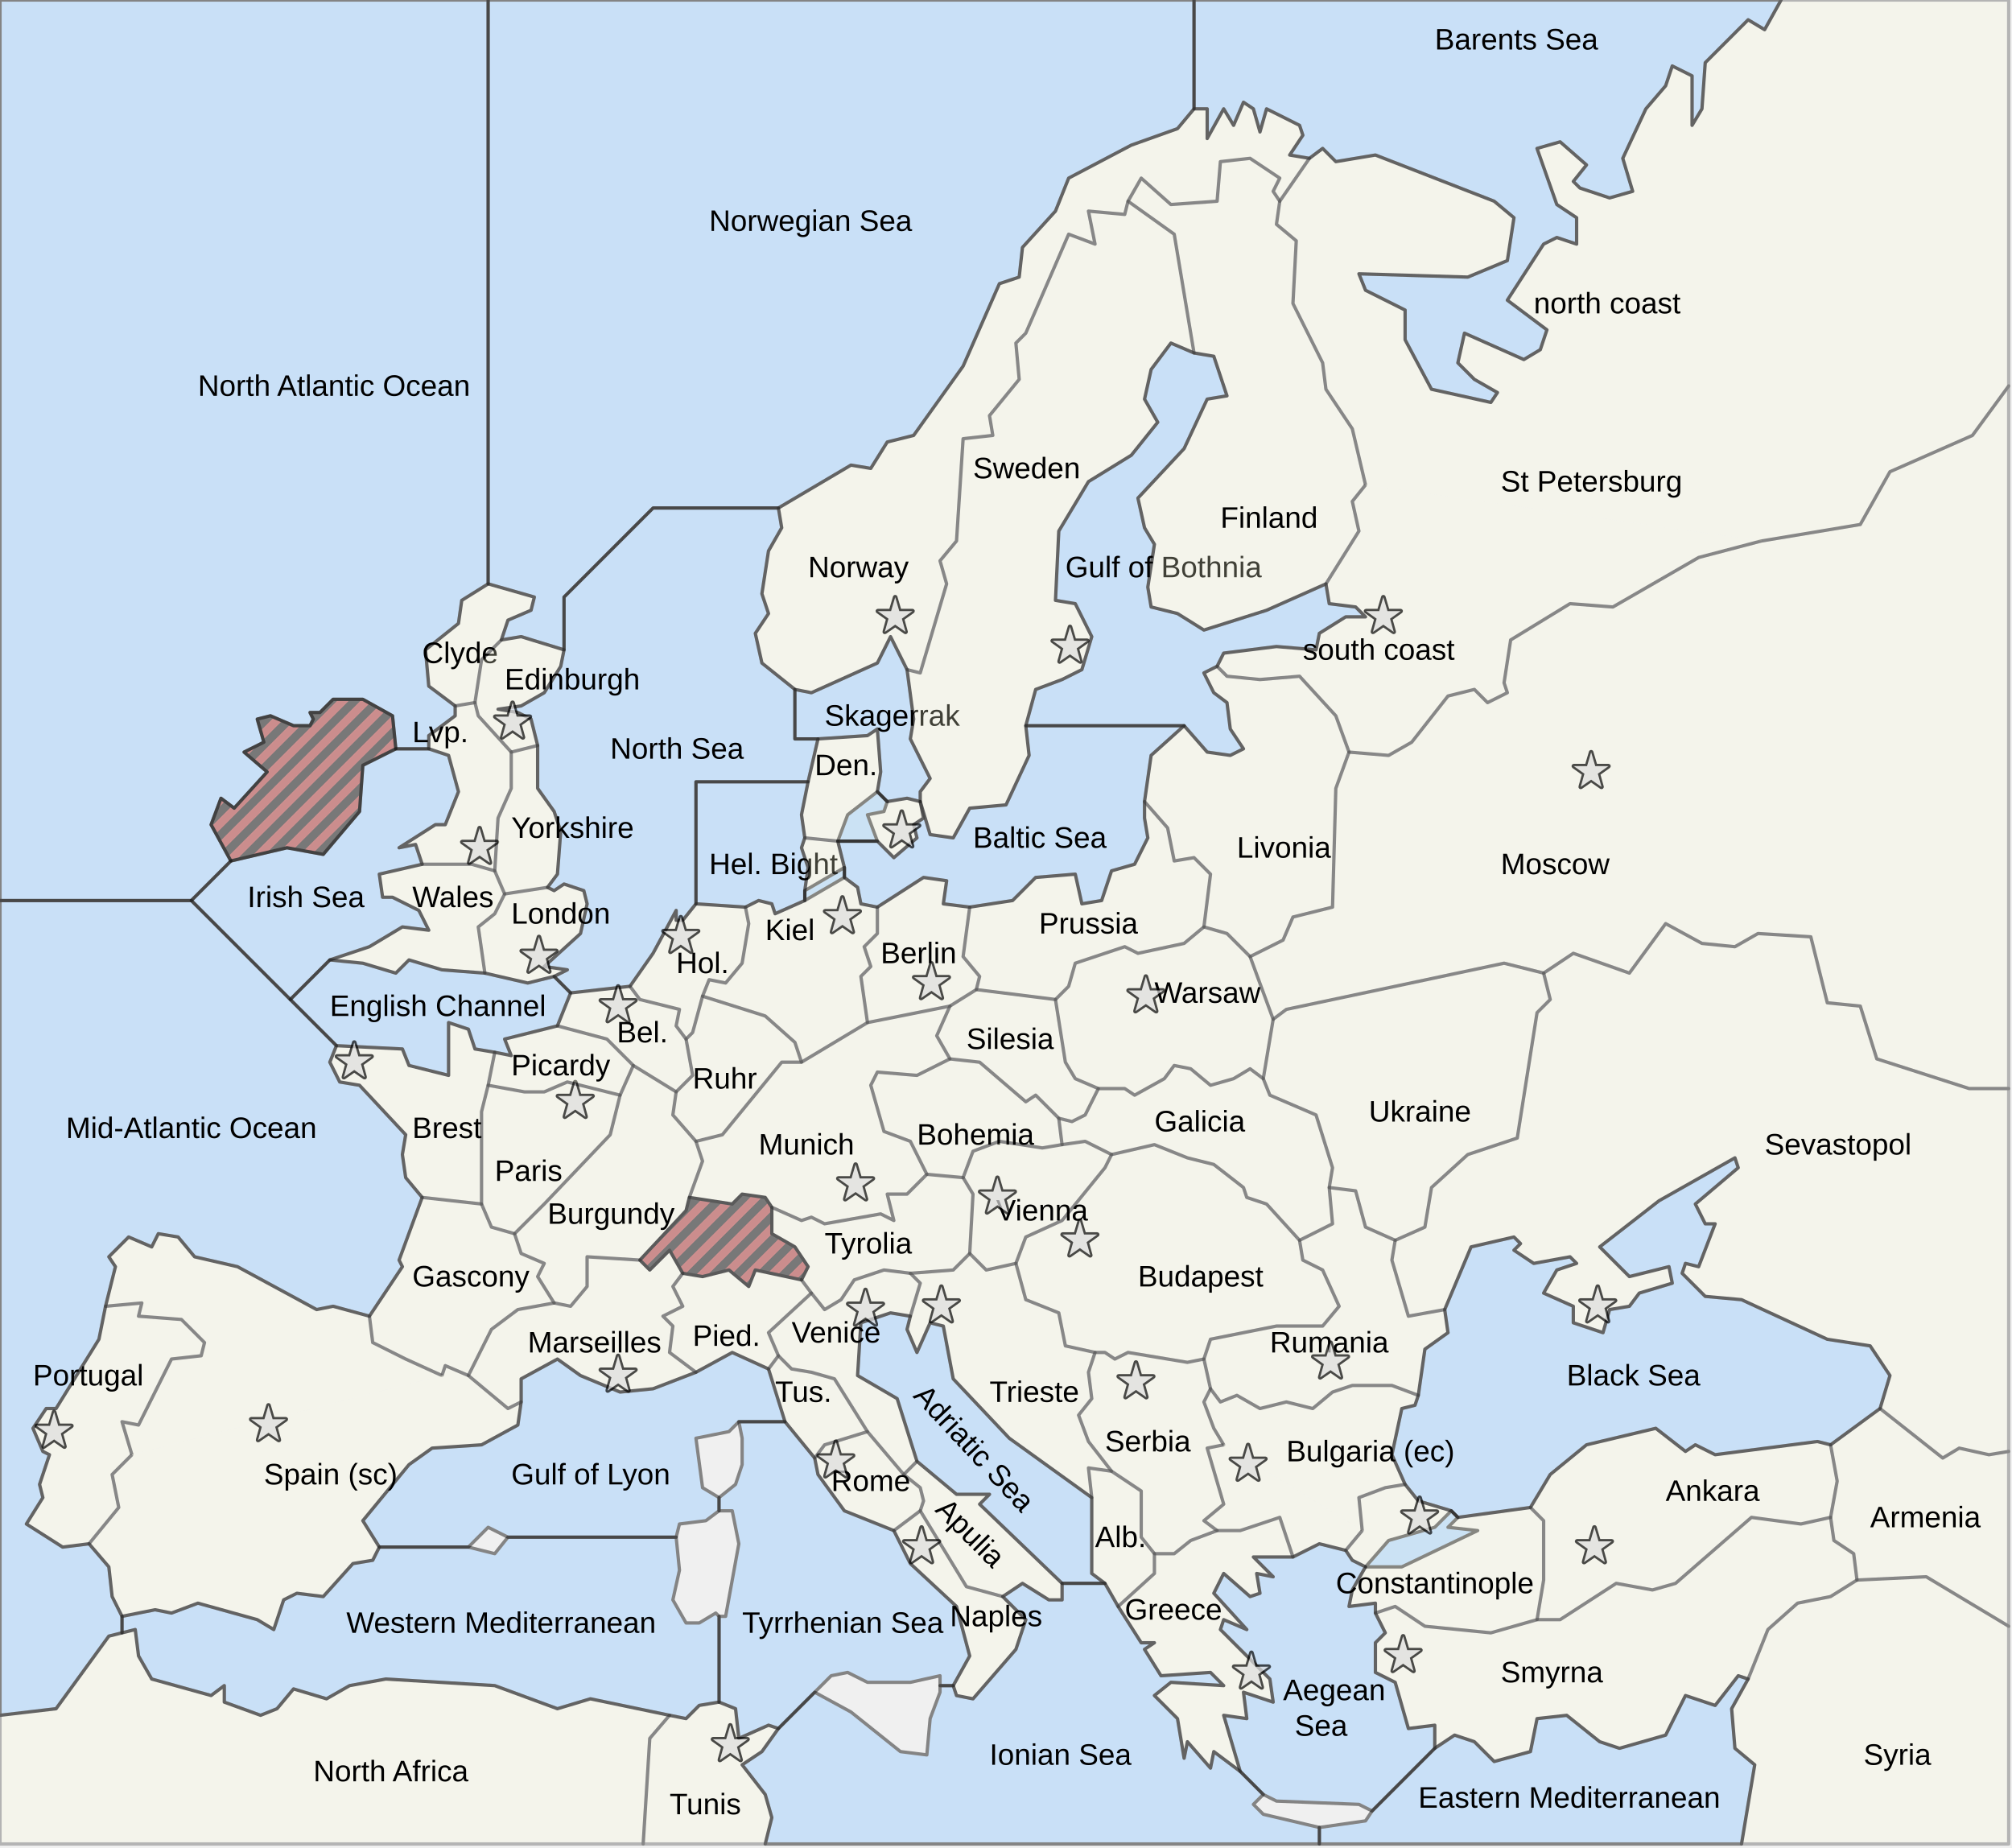
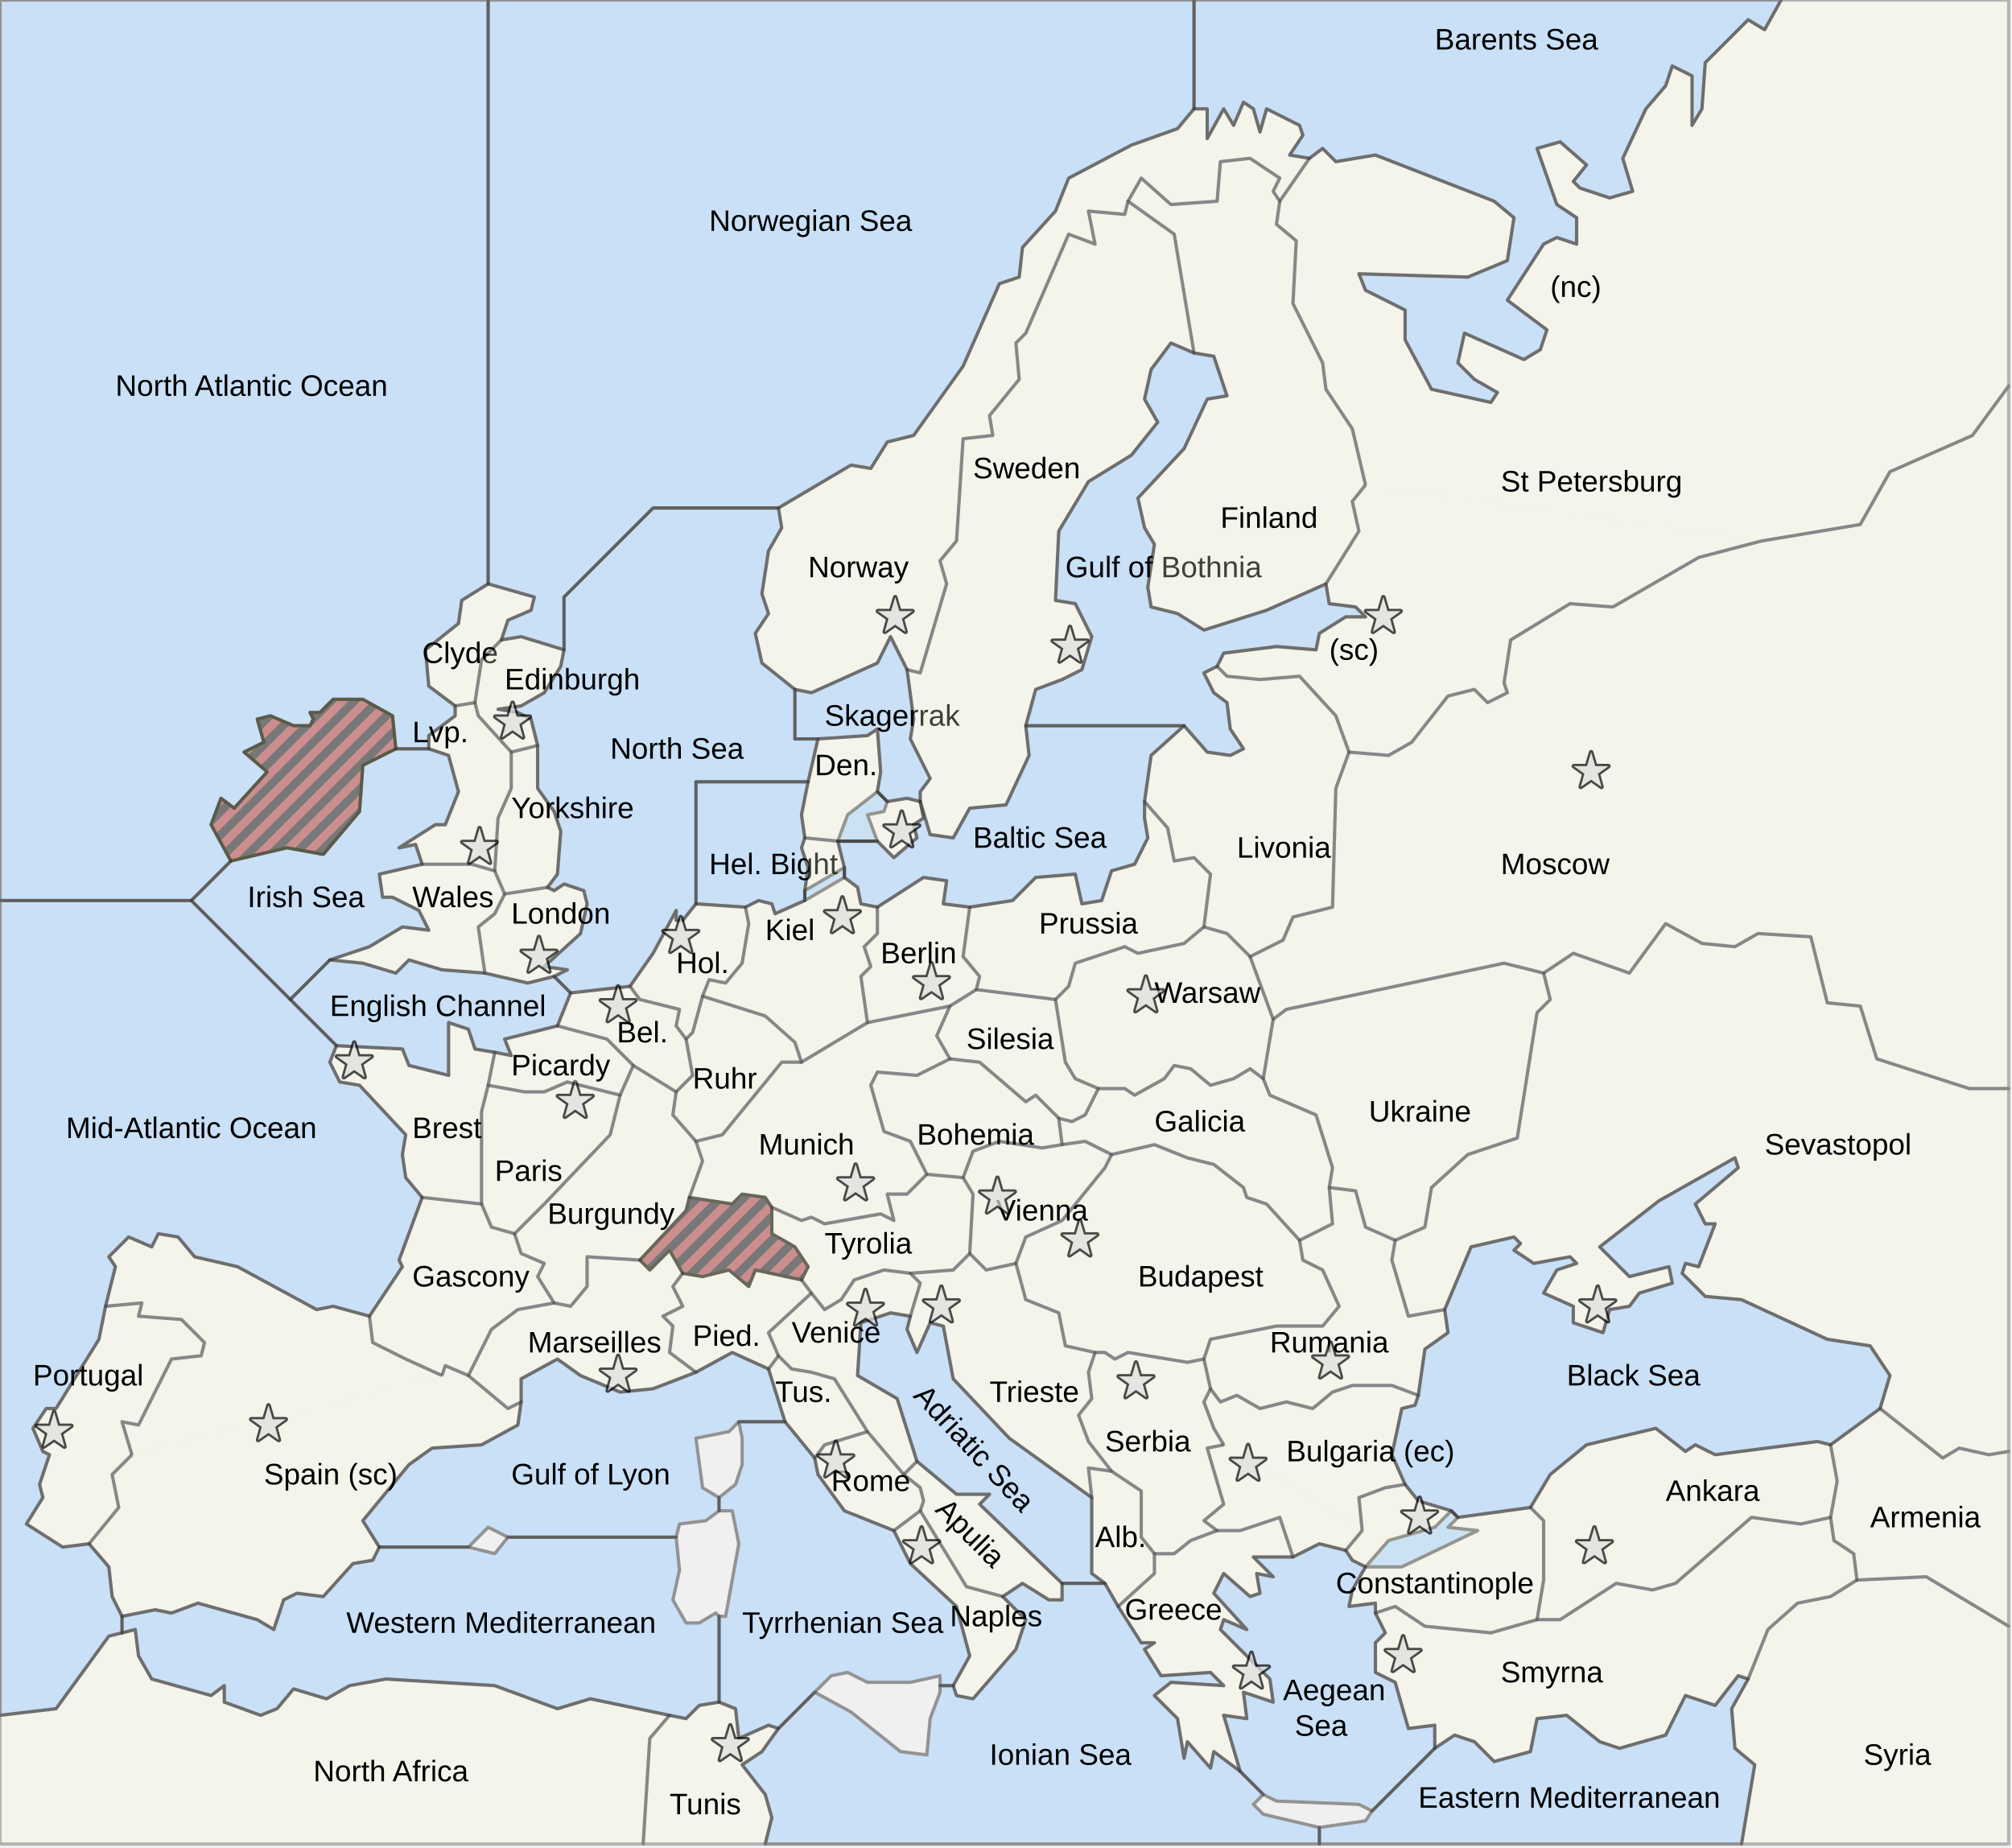
<svg xmlns="http://www.w3.org/2000/svg" viewBox="0 0 610 560" id="mapSvg">
  <defs>
    <style type="text/css">
- 		
- 			.l, .Unowned	{fill:#FFFFDD; stroke:black; stroke-linejoin:round; opacity: 0.25;}
- 			.w		{fill:#99CCFF; stroke:black; stroke-linejoin:round; opacity: 0.45;}
- 			.s		{fill:url(#diagonalHatch); stroke:black; stroke-linejoin:round; opacity: 0.5; }
+ 			.l, .Unowned	{fill:#FFFFDD; stroke:black; stroke-linejoin:round; opacity: 0.25}
+ 			.w		{fill:#99CCFF; stroke:#222; stroke-linejoin:round; opacity: 0.45;}
+ 			.s		{fill:url(#diagonalHatch); stroke:#220; stroke-linejoin:round; opacity: 0.5; }
			.sc {fill:#DDDDDD; stroke:black;}
- 			#A, #F, #sc {opacity: 0.7;}
+ 			#A, #F, #sc {opacity: 0.7; pointer-events: none;}
			text		{font-family:Arial,Helvetica,sans-serif; font-size:9px; text-shadow: -0.2px 0px #FFF; transform:translate(-5px, 0px)}

- 			.Austria	{fill:#FF0000; stroke:black}
+ 			.Austria	{fill:#FF77FF; stroke:black}
			.England	{fill:#0000FF; stroke:black}
			.France 	{fill:#00FFFF; stroke:black}
			.Germany	{fill:#808080; stroke:black}
			.Italy  	{fill:#00FF00; stroke:black}
- 			.Russia 	{fill:#008000; stroke:black}
- 			.Turkey 	{fill:#FFFF00; stroke:black}
+ 			.Russia 	{fill:#FFFF00; stroke:black}
+ 			.Turkey 	{fill:#FFFFFF; stroke:black}

- 			&lt;!-- Orders --&gt;
- 
+ 			
			.success { stroke: #1C1 }
			.bounce { stroke: #D50 }
			.move { stroke: #000 }
- 
- 		
	</style>
    <pattern id="diagonalHatch" width="5" height="10" patternTransform="rotate(45 0 0)" patternUnits="userSpaceOnUse">
      <rect x="0" y="0" width="10" height="10" style="fill:brown" />
      <line x1="0" y1="0" x2="0" y2="10" style="stroke:black; stroke-width:5" />
    </pattern>
  </defs>
  <g title="Adriatic_Sea" class="seaTile">
    <polygon class="w" points="322,480 297,456 300,453 290,453 278,443 272,424 260,417 261,401 270,398 276,399 275,403 278,410 282,401 286,402 289,418 306,436 331,454 331,477 335,480" />
    <g transform="rotate(47 280 427)">
      <text x="280" y="427">Adriatic Sea</text>
    </g>
  </g>
  <g title="Aegean_Sea" class="seaTile">
    <polygon class="w" points="376,537 371,520 378,521 377,513 386,516 385,509 370,494 371,491 378,494 368,483 371,477 379,484 382,483 381,477 386,478 380,472 392,472 400,468 408,470 410,473 414,475   410,482 409,487 417,486 417,489 420,495 417,498 417,507 423,510 427,524 435,523 435,530 416,549 412,547 387,546 383,544" />
    <text x="394" y="510">
      <tspan dx="0" dy=".6em">Aegean</tspan>
      <tspan dx="-30" dy="1.2em">Sea</tspan>
    </text>
  </g>
  <g title="Baltic_Sea" class="seaTile">
    <polygon class="w" points="266,255 271,260 278,254 277,250 280,248 279,243 282,253 289,254 294,245 305,244 312,229 311,220 359,220 349,229 347,243 347,248 348,254 344,262 337,264 334,273 328,274   326,265 314,266 307,273 294,275 286,274 287,267 280,266 266,275 261,274 260,269 256,266 256,263 254,255" />
    <text x="300" y="257">Baltic Sea</text>
  </g>
  <g title="Barents_Sea" class="seaTile">
    <polygon class="w" points="540 0 535,9 530,6 517,19 516,33 513,38 513,23 507,20 505,26 499,33 492,48 495,58 488,60 479,57 477,55 481,50 473,43 466,45 472,62 478,66 478,74 472,72 468,74 457,91   469,100 467,106 462,109 444,101 442,110 447,115 454,119 452,122 434,118 426,103 426,94 414,88 412,83 445,84 457,79 459,66 453,61 417,47 405,49 401,45 397,48 391,47 395,41 394,38 384,33 382,40   380,33 377,31 374,38 371,33 366,42 366,33 362,33 362,0" />
    <text x="440" y="15">Barents Sea</text>
  </g>
  <g title="Black_Sea" class="seaTile">
    <polygon class="w" points="440,458 430,455 426,450 422,441 425,427 429,426 430,423 432,409 439,404 438,397 446,378 459,375 461,377 459,379 465,383 476,381 478,383 472,385 468,392 477,396 477,401   486,404 488,397 494,396 497,392 507,389 506,384 494,387 485,378 503,364 526,351 527,354 514,365 517,371 520,371 515,384 511,383 510,386 517,393 528,394 554,406 567,408 573,417 570,427 555,438   551,437 520,441 514,438 511,440 502,433 481,438 470,447 464,457 442,460" />
    <text x="480" y="420">Black Sea</text>
  </g>
  <g title="Eastern_Mediterranean" class="seaTile">
    <polygon class="w" points="435,530 441,526 447,528 453,534 464,531 466,521 475,520 485,528 491,530 505,526 511,514 520,517 527,508 530,509 525,518 526,530 532,535 528,559 400,559 400,554 414,552 416,549" />
    <text x="435" y="548">Eastern Mediterranean</text>
  </g>
  <g title="English_Channel" class="seaTile">
    <polygon class="w" points="173,301 169,311 153,315 155,320 150,319 144,318 142,312 136,310 136,326 124,323 122,318 102,317 88,303 100,291 110,292 120,295 124,291 134,294 147,295 160,298 168,296" />
    <text x="105" y="308">English Channel</text>
  </g>
  <g title="Gulf_of_Lyon" class="seaTile">
    <polygon class="w" points="115,469 110,461 124,444 131,439 146,438 157,432 158,425 158,418 169,412 176,417 188,422 198,421 211,416 222,410 233,415 238,431 224,431 221,434 211,436 213,451 218,454   218,458 214,461 206,462 205,466 154,466 148,463 142,469" />
    <text x="160" y="450">Gulf of Lyon</text>
  </g>
  <g title="Gulf_of_Bothnia" class="seaTile">
    <polygon class="w" points="311,220 314,209 322,206 328,203 331,193 326,183 320,182 321,161 330,146 343,138 351,128 347,121 349,112 355,104 362,107 368,108 372,120 366,121 359,136 345,151 347,160   350,165 348,178 349,184 357,186 365,191 384,185 402,177 403,183 411,184 414,187 408,187 400,192 399,197 387,196 371,198 369,202 365,204 368,210 372,213 373,221 377,227 373,229 366,228 359,220" />
    <text x="328" y="175">Gulf of Bothnia</text>
  </g>
  <g title="Helgoland_Bight" class="seaTile">
    <polygon class="w" points="245,237 243,247 244,254 243,257 245,263 244,270 244,273 235,277 234,274 230,273 226,275 211,274 211,237" />
    <text x="220" y="265">Hel. Bight</text>
  </g>
  <g title="Ionian_Sea" class="seaTile">
    <polygon class="w" points="289,511 290,514 295,515 308,500 311,491 304,484 310,480 318,485 322,485 322,480 335,480 339,487 346,498 350,498 347,500 352,508 367,507 371,511 355,510 350,514 357,521   359,533 360,528 367,536 368,531 376,537 383,544 380,547 383,550 400,554 400,559 232,559 234,551 232,544 225,535 231,531 236,524 247,513 258,519 273,531 281,532 282,521 285,513 285,511" />
    <text x="305" y="535">Ionian Sea</text>
  </g>
  <g title="Irish_Sea" class="seaTile">
    <polygon class="w" points="100,291 112,287 122,281 130,282 127,276 119,272 116,272 115,265 128,262 126,256 121,257 132,250 135,250 139,240 136,229 130,227 120,227 110,232 109,246 98,259 87,257   70,261 58,273 88,303" />
    <text x="80" y="275">Irish Sea</text>
  </g>
  <g title="Mid_Atlantic_Ocean" class="seaTile">
    <polygon class="w" points="102,317 100,322 103,328 109,329 123,344 122,350 123,357 128,363 121,382 122,384 112,399 101,396 96,397 72,384 59,381 54,375 48,374 46,378 39,375 33,381 35,384 32,396   30,406 17,427 14,427 10,433 13,440 15,441 12,450 13,454 8,462 19,469 27,468 33,475 34,484 37,490 37,495 33,496 17,518 0,520 0,273 58,273" />
    <text x="25" y="345">Mid-Atlantic Ocean</text>
  </g>
  <g title="North_Atlantic_Ocean" class="seaTile">
    <polygon class="w" points="70,261 64,250 67,242 71,245 81,234 74,228 80,225 78,218 82,217 89,220 94,220 95,218 94,216 97,216 101,212 110,212 119,217 120,227 130,227 130,223 138,217 138,214   130,208 129,197 139,189 140,182 148,177 148,0 0,0 0,273 58,273" />
-     <text x="65" y="120">North Atlantic Ocean</text>
+     <text x="40" y="120">North Atlantic Ocean</text>
  </g>
  <g title="North_Sea" class="seaTile">
    <polygon class="w" points="168,296 172,294 165,293 176,283 178,274 177,270 171,268 168,270 166,269 169,265 170,252 168,246 163,239 163,226 161,218 157,216 151,215 158,214 165,210 170,202 171,197 171,181   198,154 236,154 237,160 233,167 231,180 233,186 229,192 231,201 241,209 241,224 248,224 245,237 211,237 211,274 207,279 205,279 205,276 198,289 191,299 173,301" />
    <text x="190" y="230">North Sea</text>
  </g>
  <g title="Norwegian_Sea" class="seaTile">
    <polygon class="w" points="362,33 357,39 343,44 324,54 320,64 310,75 309,84 303,86 292,111 277,132 269,134 264,142 258,141 236,154 198,154 171,181 171,197 158,193 152,194 154,188 161,185 162,181   148,177 148,0 362,0" />
    <text x="220" y="70">Norwegian Sea</text>
  </g>
  <g title="Skagerrak" class="seaTile">
    <polygon class="w" points="241,209 246,210 266,201 270,193 275,203 277,218 276,224 282,236 279,240 279,243 275,242 269,243 266,240 267,234 266,221 263,223 248,224 241,224" />
    <text x="255" y="220">Skagerrak</text>
  </g>
  <g title="Tyrrhenian_Sea" class="seaTile">
    <polygon class="w" points="238,431 247,442 248,447 256,458 271,464 276,474 290,487 294,502 289,511 285,511 285,508 276,510 263,510 257,507 252,508 247,513 236,524 233,523 224,527 223,518   218,516 218,490 220,490 224,468 222,458 218,458 218,454 223,450 225,444 225,436 224,431" />
    <text x="230" y="495">Tyrrhenian Sea</text>
  </g>
  <g title="Western_Mediterranean" class="seaTile">
    <polygon class="w" points="37,490 47,488 52,489 60,486 78,491 83,494 86,485 90,483 98,484 107,474 113,473 115,469 142,469 150,471 154,466 205,466 206,476 204,485 208,492 212,492 217,489 218,490   218,516 212,517 208,521 203,520 179,515 169,518 150,511 117,509 106,511 99,515 89,512 84,518 79,520 68,516 68,511 64,514 46,509 42,502 41,494 37,495" />
    <text x="110" y="495">Western Mediterranean</text>
  </g>
  <g title="Switzerland" class="landTile">&gt;
	<polygon class="s" points="209,363 208,367 194,382 197,385 203,379 207,386 213,387 221,385 227,390 229,385 243,388 245,384 241,378 234,374 234,366 232,363 225,362 222,365" />
    <text x="215" y="378" />
  </g>
  <g title="Ireland" class="landTile">&gt;
	<polygon class="s" points="70,261 64,250 67,242 71,245 81,234 74,228 80,225 78,218 82,217 89,220 94,220 95,218 94,216 97,216 101,212 110,212 119,217 120,227 120,227 110,232 109,246 98,259 87,257" />
    <text x="215" y="378" />
  </g>
  <g title="Corsica" class="landTile">&gt;
	<polygon class="s" points="" />
    <text x="215" y="378" />
  </g>
  <g title="Sardinia" class="landTile">&gt;
	<polygon class="s" points="" />
    <text x="215" y="378" />
  </g>
  <g title="Mallorca" class="landTile">&gt;
	<polygon class="s" points="" />
    <text x="215" y="378" />
  </g>
  <g title="Sicily" class="landTile">&gt;
	<polygon class="s" points="" />
    <text x="215" y="378" />
  </g>
  <g title="Crete" class="landTile">&gt;
	<polygon class="s" points="" />
    <text x="215" y="378" />
  </g>
  <g title="Albania" class="landTile">&gt;
	<polygon class="l Albania" points="331,454 331,477 335,480 339,487 350,477 350,471 346,466 346,452 337,446 330,445" />
    <text x="337" y="469">Alb.</text>
  </g>
  <g title="Ankara" class="landTile">&gt;
	<polygon class="l Ankara" points="555,438 551,437 520,441 514,438 511,440 502,433 481,438 470,447 464,457 468,461 468,479 466,491 473,491 490,480 501,482 508,480 531,460 546,462 555,460 557,449" />
    <text x="510" y="455">Ankara</text>
    <use href="#SC" transform="translate(482,469)" />
  </g>
  <g title="Apulia" class="landTile">&gt;
	<polygon class="l Apulia" points="304,484 310,480 318,485 322,485 322,480 297,456 300,453 290,453 278,443 274,447 279,451 280,455 279,458 293,481" />
    <g transform="rotate(45 291 470)">
      <text x="282" y="467">Apulia</text>
    </g>
  </g>
  <g title="Armenia" class="landTile">&gt;
	<polygon class="l Armenia" points="609,493 584,478 563,479 562,471 556,467 555,460 557,449 555,438 570,427 589,442 594,439 603,441 609,440" />
    <text x="572" y="463">Armenia</text>
  </g>
  <g title="Belgium" class="landTile">&gt;
	<polygon class="l Belgium" points="191,299 194,303 206,306 205,311 208,315 210,326 205,331 192,323 184,315 169,311 173,301" />
    <text x="192" y="316">Bel.</text>
    <use href="#SC" transform="translate(186,305)" />
  </g>
  <g title="Berlin" class="landTile">&gt;
	<polygon class="l Berlin" points="294,275 286,274 287,267 280,266 266,275 266,283 262,287 264,293 261,296 263,310 288,305 296,300 297,296 292,290" />
    <text x="272" y="292">Berlin</text>
    <use href="#SC" transform="translate(281,298)" />
  </g>
  <g title="Bohemia" class="landTile">&gt;
	<polygon class="l Bohemia" points="281,356 276,346 268,343 264,329 266,325 278,326 288,321 297,322 311,334 314,332 321,339 322,347 316,348 303,346 295,349 292,357" />
    <text x="283" y="347">Bohemia</text>
  </g>
  <g title="Brest" class="landTile">&gt;
	<polygon class="l Brest" points="150,319 144,318 142,312 136,310 136,326 124,323 122,318 102,317 100,322 103,328 109,329 123,344 122,350 123,357 128,363 146,365 146,337 148,329" />
    <text x="130" y="345">Brest</text>
    <use href="#SC" transform="translate(106,322)" />
  </g>
  <g title="Budapest" class="landTile">&gt;
	<polygon class="l Budapest" points="394,376 395,382 401,385 406,396 401,402 387,402 367,406 365,412 360,413 342,410 338,412 335,410 332,410 323,408 321,398 311,394 308,383 311,375 322,370 335,354 337,350   350,347 360,351 368,353 377,360 378,363 384,365" />
    <text x="350" y="390">Budapest</text>
    <use href="#SC" transform="translate(326,376)" />
  </g>
  <g title="Bulgaria_(ec)" class="landTile">&gt;
	<polyline class="l" points="413,464 412,454 420,451 426,450 422,441 425,427 429,426 430,423 422,420 410,420 404,422 398,427 390,425 382,427 375,423 370,425 367,421 365,425 368,433 371,438" />
    <text x="395" y="443">Bulgaria (ec)</text>
  </g>
  <g title="Bulgaria__sc" class="landTile">&gt;
	<polyline class="l" points="371,438 366,439 371,456 365,461 369,464 376,464 388,460 392,472 400,468 408,470 413,464" />
    <use href="#SC" transform="translate(377,444)" />
  </g>
  <g title="Burgundy" class="landTile">&gt;
	<polygon class="l Burgundy" points="192,323 205,331 204,338 211,346 213,352 209,363 208,367 194,382 178,381 178,390 173,396 168,395 163,387 165,383 158,380 156,374 165,365 185,344 188,332" />
    <text x="171" y="371">Burgundy</text>
  </g>
  <g title="Clyde" class="landTile">&gt;
	<polygon class="l Clyde" points="138,214 130,208 129,197 139,189 140,182 148,177 162,181 161,185 154,188 152,194 146,200 144,213" />
    <text x="133" y="201">Clyde</text>
  </g>
  <g title="Constantinople" class="landTile">&gt;
	<polygon class="l Constantinople" points="408,470 410,473 414,475 410,482 409,487 417,486 417,489 423,487 432,493 452,495 466,491 468,479 468,461 464,457 442,460 440,458 430,455 426,450 420,451 412,454 413,464" />
    <polygon class="w" points="414,475 421,467 435,463 440,458 442,460 439,463 448,464 425,475" />
    <text x="410" y="483">Constantinople</text>
    <use href="#SC" transform="translate(429,460)" />
  </g>
  <g title="Denmark" class="landTile">&gt;
	<polygon class="l Denmark" points="279,243 275,242 269,243 266,240 267,234 266,221 263,223 248,224 245,237 243,247 244,254 254,255 266,255 271,260 278,254 277,250 280,248 " />
    <polygon class="w" points="269,243 268,246 263,247 266,255 254,255 257,247 266,240" />
    <text x="252" y="235">Den.</text>
    <use href="#SC" transform="translate(272,252)" />
  </g>
  <g title="Edinburgh" class="landTile">&gt;
	<polygon class="l Edinburgh" points="152,194 158,193 171,197 170,202 165,210 158,214 151,215 157,216 161,218 163,226 155,228 145,217 144,213 146,200" />
    <text x="158" y="209">Edinburgh</text>
    <use href="#SC" transform="translate(154,219)" />
  </g>
  <g title="Finland" class="landTile">&gt;
	<polygon class="l Finland" points="362,107 368,108 372,120 366,121 359,136 345,151 347,160 350,165 348,178 349,184 357,186 365,191 384,185 402,177 412,161 410,152 414,147 410,130 402,118 401,110 392,92   393,73 387,68 388,61 386,58 388,54 379,48 370,49 369,61 355,62 346,54 342,61 356,71" />
    <text x="375" y="160">Finland</text>
  </g>
  <g title="Galicia" class="landTile">&gt;
	<polygon class="l Galicia" points="333,330 341,330 344,332 353,327 356,323 361,324 367,329 374,327 379,324 383,327 385,332 399,338 404,354 403,360 404,371 394,376 384,365 378,363 377,360 368,353 360,351   350,347 337,350 329,346 322,347 321,339 322,347 321,339 325,340 329,338" />
    <text x="355" y="343">Galicia</text>
  </g>
  <g title="Gascony" class="landTile">&gt;
	<polygon class="l Gascony" points="128,363 121,382 122,384 112,399 113,407 123,412 134,417 135,414 142,417 149,403 157,397 168,395 163,387 165,383 158,380 156,374 149,372 146,365" />
    <text x="130" y="390">Gascony</text>
  </g>
  <g title="Greece" class="landTile">&gt;
	<polygon class="l Greece" points="339,487 346,498 350,498 347,500 352,508 367,507 371,511 355,510 350,514 357,521 359,533 360,528 367,536 368,531 376,537 371,520 378,521 377,513 386,516 385,509 370,494   371,491 378,494 368,483 371,477 379,484 382,483 381,477 386,478 380,472 392,472 388,460 376,464 369,464 361,467 356,471 350,471 350,477" />
    <text x="346" y="491">Greece</text>
    <use href="#SC" transform="translate(378,507)" />
  </g>
  <g title="Holland" class="landTile">&gt;
	<polygon class="l Holland" points="226,275 227,280 225,292 220,298 215,297 213,302 210,313 208,315 205,311 206,306 194,303 191,299 198,289 205,276 205,279 207,279 211,274" />
    <text x="210" y="295">Hol.</text>
    <use href="#SC" transform="translate(205,284)" />
  </g>
  <g title="Kiel" class="landTile">&gt;
	<polygon class="l Kiel" points="244,254 243,257 245,263 244,270 244,273 235,277 234,274 230,273 226,275 227,280 225,292 220,298 215,297 213,302 232,308 241,316 243,322 263,310 261,296 264,293   262,287 266,283 266,275 261,274 260,269 256,266 256,263 254,255" />
    <polygon class="w" points="244,270 244,273 256,266 256,263 " />
    <text x="237" y="285">Kiel</text>
    <use href="#SC" transform="translate(254,278)" />
  </g>
  <g title="Liverpool" class="landTile">&gt;
	<polygon class="l Liverpool" points="128,262 126,256 121,257 132,250 135,250 139,240 136,229 130,227 130,223 138,217 138,214 144,213 145,217 155,228 155,239 151,248 150,264 143,262" />
    <text x="130" y="225">Lvp.</text>
    <use href="#SC" transform="translate(144,257)" />
  </g>
  <g title="Livonia" class="landTile">&gt;
	<polygon class="l Livonia" points="369,202 365,204 368,210 372,213 373,221 377,227 373,229 366,228 359,220 349,229 347,243 354,251 356,261 362,260 367,265 365,281 372,283 379,290 389,285 392,278   404,275 405,239 409,228 405,217 394,205 382,206 372,205" />
    <text x="380" y="260">Livonia</text>
  </g>
  <g title="London" class="landTile">&gt;
	<polygon class="l London" points="166,269 168,270 171,268 177,270 178,274 176,283 165,293 172,294 168,296 160,298 147,295 145,281 150,277 153,271" />
    <text x="160" y="280">London</text>
    <use href="#SC" transform="translate(162,290)" />
  </g>
  <g title="Marseilles" class="landTile">&gt;
	<polygon class="l Marseilles" points="142,417 149,403 157,397 168,395 173,396 178,390 178,381 194,382 197,385 203,379 207,386 204,390 207,396 201,399 204,402 203,410 211,416 198,421 188,422 176,417   169,412 158,418 158,425 154,427" />
    <text x="165" y="410">Marseilles</text>
    <use href="#SC" transform="translate(186,417)" />
  </g>
  <g title="Moscow" class="landTile">&gt;
	<polygon class="l Moscow" points="609,117 598,132 573,143 564,159 534,164 515,169 489,184 476,183 458,194 456,207 457,210 451,213 447,209 439,211 428,225 421,229 409,228 405,239 404,275 392,278   389,285 379,290 386,309 390,306 456,292 468,295 477,289 494,295 505,280 516,286 526,287 533,283 549,284 554,304 564,305 569,321 597,330 609,330" />
    <text x="460" y="265">Moscow</text>
    <use href="#SC" transform="translate(481,234)" />
  </g>
  <g title="Munich" class="landTile">&gt;
	<polygon class="l Munich" points="234,366 243,370 246,369 250,371 267,368 271,370 269,362 275,362 281,356 276,346 268,343 264,329 266,325 278,326 288,321 284,314 288,305 263,310 243,322 237,322   219,344 211,346 213,352 209,363 222,365 225,362 232,363" />
    <text x="235" y="350">Munich</text>
    <use href="#SC" transform="translate(258,359)" />
  </g>
  <g title="Naples" class="landTile">&gt;
	<polygon class="l Naples" points="271,464 276,474 290,487 294,502 289,511 290,514 295,515 308,500 311,491 304,484 293,481 279,458" />
    <text x="293" y="493">Naples</text>
    <use href="#SC" transform="translate(278,469)" />
  </g>
  <g title="North_Africa" class="landTile">&gt;
	<polygon class="l North Africa" points="203,520 179,515 169,518 150,511 117,509 106,511 99,515 89,512 84,518 79,520 68,516 68,511 64,514 46,509 42,502 41,494 37,495 33,496 17,518 0,520 0,559 195,559 197,527" />
    <text x="100" y="540">North Africa</text>
  </g>
  <g title="Norway" class="landTile">&gt;
	<polygon class="l Norway" points="397,48 391,47 395,41 394,38 384,33 382,40 380,33 377,31 374,38 371,33 366,42 366,33 362,33 357,39 343,44 324,54 320,64 310,75 309,84 303,86 292,111 277,132 269,134   264,142 258,141 236,154 237,160 233,167 231,180 233,186 229,192 231,201 241,209 246,210 266,201 270,193 275,203 279,204 287,177 285,170 290,164 292,133 301,132 300,126 309,115 308,104 311,101   324,71 332,74 330,64 341,65 342,61 346,54 355,62 369,61 370,49 379,48 388,54 386,58 388,61" />
    <text x="250" y="175">Norway</text>
    <use href="#SC" transform="translate(270,187)" />
  </g>
  <g title="Paris" class="landTile">&gt;
	<polygon class="l Paris" points="146,365 149,372 156,374 165,365 185,344 188,332 172,328 165,331 159,331 148,329 146,337" />
    <text x="155" y="358">Paris</text>
    <use href="#SC" transform="translate(173,334)" />
  </g>
  <g title="Picardy" class="landTile">&gt;
	<polygon class="l Picardy" points="169,311 153,315 155,320 150,319 148,329 159,331 165,331 172,328 188,332 192,323 184,315" />
    <text x="160" y="326">Picardy</text>
  </g>
  <g title="Piedmont" class="landTile">&gt;
	<polygon class="l Piedmont" points="207,386 204,390 207,396 201,399 204,402 203,410 211,416 222,410 233,415 236,411 233,404 246,392 243,388 229,385 227,390 221,385 213,387" />
    <text x="215" y="408">Pied.</text>
  </g>
  <g title="Portugal" class="landTile">&gt;
	<polygon class="l Portugal" points="32,396 30,406 17,427 14,427 10,433 13,440 15,441 12,450 13,454 8,462 19,469 27,468 36,457 34,447 40,441 37,431 42,432 52,412 61,411 62,407 55,400 42,399 43,395" />
    <text x="15" y="420">Portugal</text>
    <use href="#SC" transform="translate(15,434)" />
  </g>
  <g title="Prussia" class="landTile">&gt;
	<polygon class="l Prussia" points="347,243 347,248 348,254 344,262 337,264 334,273 328,274 326,265 314,266 307,273 294,275 292,290 297,296 296,300 320,303 324,299 326,292 341,287 345,289 359,286   365,281 367,265 362,260 356,261 354,251" />
    <text x="320" y="283">Prussia</text>
  </g>
  <g title="Rome" class="landTile">&gt;
	<polygon class="l Rome" points="247,442 248,447 256,458 271,464 279,458 280,455 279,451 274,447 263,434 250,438" />
    <text x="257" y="452">Rome</text>
    <use href="#SC" transform="translate(252,443)" />
  </g>
  <g title="Ruhr" class="landTile">&gt;
	<polygon class="l Ruhr" points="213,302 210,313 208,315 210,326 205,331 204,338 211,346 219,344 237,322 243,322 241,316 232,308" />
    <text x="215" y="330">Ruhr</text>
  </g>
  <g title="Rumania" class="landTile">&gt;
	<polygon class="l Rumania" points="403,360 404,371 394,376 395,382 401,385 406,396 401,402 387,402 367,406 365,412 367,421 370,425 375,423 382,427 390,425 398,427 404,422 410,420 422,420 430,423 432,409   439,404 438,397 427,399 422,382 423,376 414,372 411,361" />
    <text x="390" y="410">Rumania</text>
    <use href="#SC" transform="translate(402,413)" />
  </g>
  <g title="Serbia" class="landTile">&gt;
	<polygon class="l Serbia" points="365,412 360,413 342,410 338,412 335,410 332,410 330,416 331,424 327,429 330,437 337,446 346,452 346,466 350,471 356,471 361,467 369,464 365,461 371,456 366,439 371,438   368,433 365,425 367,421" />
    <text x="340" y="440">Serbia</text>
    <use href="#SC" transform="translate(343,419)" />
  </g>
  <g title="Sevastopol" class="landTile">&gt;
	<polygon class="l Sevastopol" points="438,397 446,378 459,375 461,377 459,379 465,383 476,381 478,383 472,385 468,392 477,396 477,401 486,404 488,397 494,396 497,392 507,389 506,384 494,387 485,378 503,364   526,351 527,354 514,365 517,371 520,371 515,384 511,383 510,386 517,393 528,394 554,406 567,408 573,417 570,427 589,442 594,439 603,441 609,440 609,330 597,330 569,321 564,305 554,304 549,284   533,283 526,287 516,286 505,280 494,295 477,289 468,295 470,303 466,307 460,345 445,350 434,360 432,372 423,376 422,382 427,399" />
    <text x="540" y="350">Sevastopol</text>
    <use href="#SC" transform="translate(483,396)" />
  </g>
  <g title="Silesia" class="landTile">&gt;
	<polygon class="l Silesia" points="288,321 297,322 311,334 314,332 321,339 325,340 329,338 333,330 326,327 323,322 320,303 296,300 288,305 284,314" />
    <text x="298" y="318">Silesia</text>
  </g>
  <g title="Smyrna" class="landTile">&gt;
	<polygon class="l Smyrna" points="417,489 420,495 417,498 417,507 423,510 427,524 435,523 435,530 441,526 447,528 453,534 464,531 466,521 475,520 485,528 491,530 505,526 511,514 520,517 527,508 530,509   536,494 545,486 555,484 563,479 562,471 556,467 555,460 546,462 531,460 508,480 501,482 490,480 473,491 466,491 452,495 432,493 423,487" />
    <text x="460" y="510">Smyrna</text>
    <use href="#SC" transform="translate(424,502)" />
  </g>
  <g title="Spain__nc" class="landTile">&gt;
	<polyline class="l" points="134,417 123,412 113,407 112,399 101,396 96,397 72,384 59,381 54,375 48,374 46,378 39,375 33,381 35,384 32,396 43,395 42,399 55,400 62,407 61,411 52,412 42,432 37,431 40,441" />
  </g>
  <g title="Spain__sc" class="landTile">&gt;
	<polyline class="l" points="40,441 34,447 36,457 27,468 33,475 34,484 37,490 47,488 52,489 60,486 78,491 83,494 86,485 90,483 98,484 107,474 113,473 115,469 110,461 124,444 131,439 146,438   157,432 158,425 154,427 142,417 135,414 134,417" />
    <text x="85" y="450">Spain (sc)</text>
    <use href="#SC" transform="translate(80,432)" />
  </g>
  <g title="St_Petersburg__nc" class="landTile">&gt;
	<polyline class="l St_Petersburg" points="534,164 564,159 573,143 598,132 609,117 609,0 540 0 535,9 530,6 517,19 516,33 513,38 513,23 507,20 505,26 499,33 492,48 495,58 488,60 479,57 477,55 481,50 473,43 466,45 472,62   478,66 478,74 472,72 468,74 457,91 469,100 467,106 462,109 444,101 442,110 447,115 454,119 452,122 434,118 426,103 426,94 414,88 412,83 445,84 457,79 459,66 453,61 417,47 405,49 401,45 397,48   388,61 387,68 393,73 392,92 401,110 402,118 410,130 414,147" />
    <text x="460" y="149">St Petersburg</text>
-     <text x="470" y="95">north coast</text>
+     <text x="475" y="90">(nc)</text>
  </g>
  <g title="St_Petersburg__sc" class="landTile">&gt;
	<polyline class="l St_Petersburg" points="414,147 410,152 412,161 402,177 403,183 411,184 414,187 408,187 400,192 399,197 387,196 371,198 369,202 372,205 382,206 394,205 405,217 409,228 421,229 428,225 439,211   447,209 451,213 457,210 456,207 458,194 476,183 489,184 515,169 534,164" />
-     <text x="400" y="200">south coast</text>
+     <text x="408" y="200">(sc)</text>
    <use href="#SC" transform="translate(418,187)" />
  </g>
  <g title="Sweden" class="landTile">&gt;
	<polygon class="l Sweden" points="275,203 277,218 276,224 282,236 279,240 279,243 282,253 289,254 294,245 305,244 312,229 311,220 314,209 322,206 328,203 331,193 326,183 320,182 321,161 330,146 343,138   351,128 347,121 349,112 355,104 362,107 356,71 342,61 341,65 330,64 332,74 324,71 311,101 308,104 309,115 300,126 301,132 292,133 290,164 285,170 287,177 279,204" />
    <text x="300" y="145">Sweden</text>
    <use href="#SC" transform="translate(323,196)" />
  </g>
  <g title="Syria" class="landTile">&gt;
	<polygon class="l Syria" points="530,509 536,494 545,486 555,484 563,479 584,478 609,493 609,559 528,559 532,535 526,530 525,518" />
    <text x="570" y="535">Syria</text>
  </g>
  <g title="Trieste" class="landTile">&gt;
	<polygon class="l Trieste" points="276,399 275,403 278,410 282,401 286,402 289,418 306,436 331,454 330,445 337,446 330,437 327,429 331,424 330,416 332,410 323,408 321,398 311,394 308,383 299,385 294,380   289,385 276,386 279,389" />
    <text x="305" y="425">Trieste</text>
    <use href="#SC" transform="translate(284,396)" />
  </g>
  <g title="Tunis" class="landTile">&gt;
	<polygon class="l Tunis" points="232,559 234,551 232,544 225,535 231,531 236,524 233,523 224,527 223,518 218,516 212,517 208,521 203,520 197,527 195,559" />
    <text x="208" y="550">Tunis</text>
    <use href="#SC" transform="translate(220,529)" />
  </g>
  <g title="Tuscany" class="landTile">&gt;
	<polygon class="l Tuscany" points="233,415 238,431 247,442 250,438 263,434 253,418 246,416 240,415 236,411" />
    <text x="240" y="425">Tus.</text>
  </g>
  <g title="Tyrolia" class="landTile">&gt;
	<polygon class="l Tyrolia" points="234,366 243,370 246,369 250,371 267,368 271,370 269,362 275,362 281,356 292,357 295,362 294,380 289,385 276,386 268,385 259,388 255,394 250,397 246,392 243,388 245,384   241,378 234,374" />
    <text x="255" y="380">Tyrolia</text>
  </g>
  <g title="Ukraine" class="landTile">&gt;
	<polygon class="l Ukraine" points="383,327 385,332 399,338 404,354 403,360 411,361 414,372 423,376 432,372 434,360 445,350 460,345 466,307 470,303 468,295 456,292 390,306 386,309" />
    <text x="420" y="340">Ukraine</text>
  </g>
  <g title="Venice" class="landTile">&gt;
	<polygon class="l Venice" points="278,443 272,424 260,417 261,401 270,398 276,399 279,389 276,386 268,385 259,388 255,394 250,397 246,392 233,404 236,411 240,415 246,416 253,418 263,434 274,447" />
    <text x="245" y="407">Venice</text>
    <use href="#SC" transform="translate(261,397)" />
  </g>
  <g title="Vienna" class="landTile">&gt;
	<polygon class="l Vienna" points="292,357 295,349 303,346 316,348 322,347 329,346 337,350 335,354 322,370 311,375 308,383 299,385 294,380 295,362" />
    <text x="307" y="370">Vienna</text>
    <use href="#SC" transform="translate(301,363)" />
  </g>
  <g title="Wales" class="landTile">&gt;
	<polygon class="l Wales" points="100,291 112,287 122,281 130,282 127,276 119,272 116,272 115,265 128,262 143,262 150,264 153,271 150,277 145,281 147,295 134,294 124,291 120,295 110,292" />
    <text x="130" y="275">Wales</text>
  </g>
  <g title="Warsaw" class="landTile">&gt;
	<polygon class="l Warsaw" points="333,330 326,327 323,322 320,303 324,299 326,292 341,287 345,289 359,286 365,281 372,283 379,290 386,309 383,327 379,324 374,327 367,329 361,324 356,323 353,327   344,332 341,330" />
    <text x="355" y="304">Warsaw</text>
    <use href="#SC" transform="translate(346,302)" />
  </g>
  <g title="Yorkshire" class="landTile">&gt;
	<polygon class="l Yorkshire" points="163,226 163,239 168,246 170,252 169,265 166,269 153,271 150,264 151,248 155,239 155,228" />
-     <text x="160" y="254">Yorkshire</text>
+     <text x="160" y="248">Yorkshire</text>
  </g>
  <defs>
    <g id="A">
      <path d="M9,-6 L2,0 M9,6 L0,0" />
      <path d="M-11,-6 v4 h17 a2,2 0,0 0 0,-4z" />
      <circle r="6" />
    </g>
    <g id="F">
      <polygon points="-2,-3 10,-3 -2,-13" />
      <polygon points="-12,-1 -6,5 6,5 12,-1" />
    </g>
    <g id="sc">
      <path d="M19.985,10.36a0.5,0.5,0,0,0-.477-0.352H14.157L12.488,4.366a0.5,0.5,0,0,0-.962,0l-1.67,5.642H4.5a0.5,0.5,0,0,0-.279.911L8.53,13.991l-1.5,5.328a0.5,0.5,0,0,0,.741.6l4.231-2.935,4.215,2.935a0.5,0.5,0,0,0,.743-0.6l-1.484-5.328,4.306-3.074A0.5,0.5,0,0,0,19.985,10.36Z" transform="scale(0.7) translate(-10,-13)" />
    </g>
    <marker id="triangle" viewBox="0 0 10 10" refX="0" refY="5" markerUnits="strokeWidth" markerWidth="3" markerHeight="8" orient="auto">
      <path d="M 0 0 L 10 5 L 0 10 z" />
    </marker>
    <use id="SC" href="#sc" class="sc" />
  </defs>
</svg>
